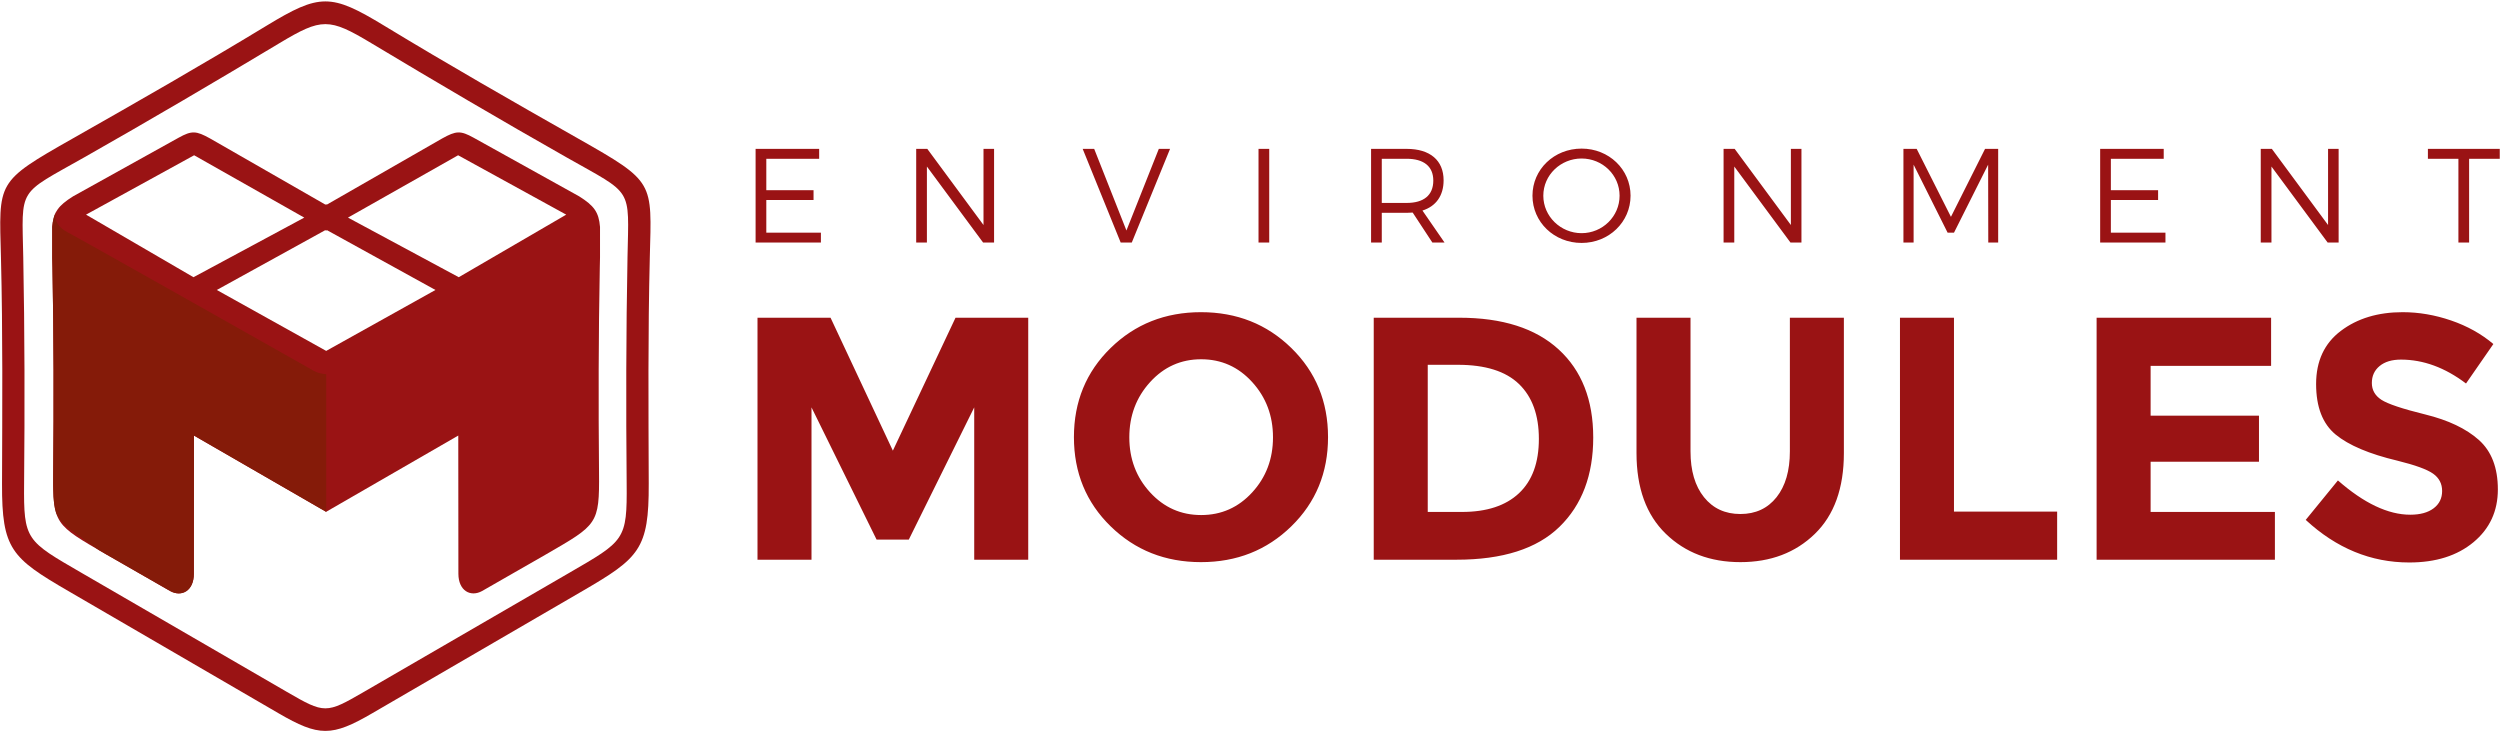
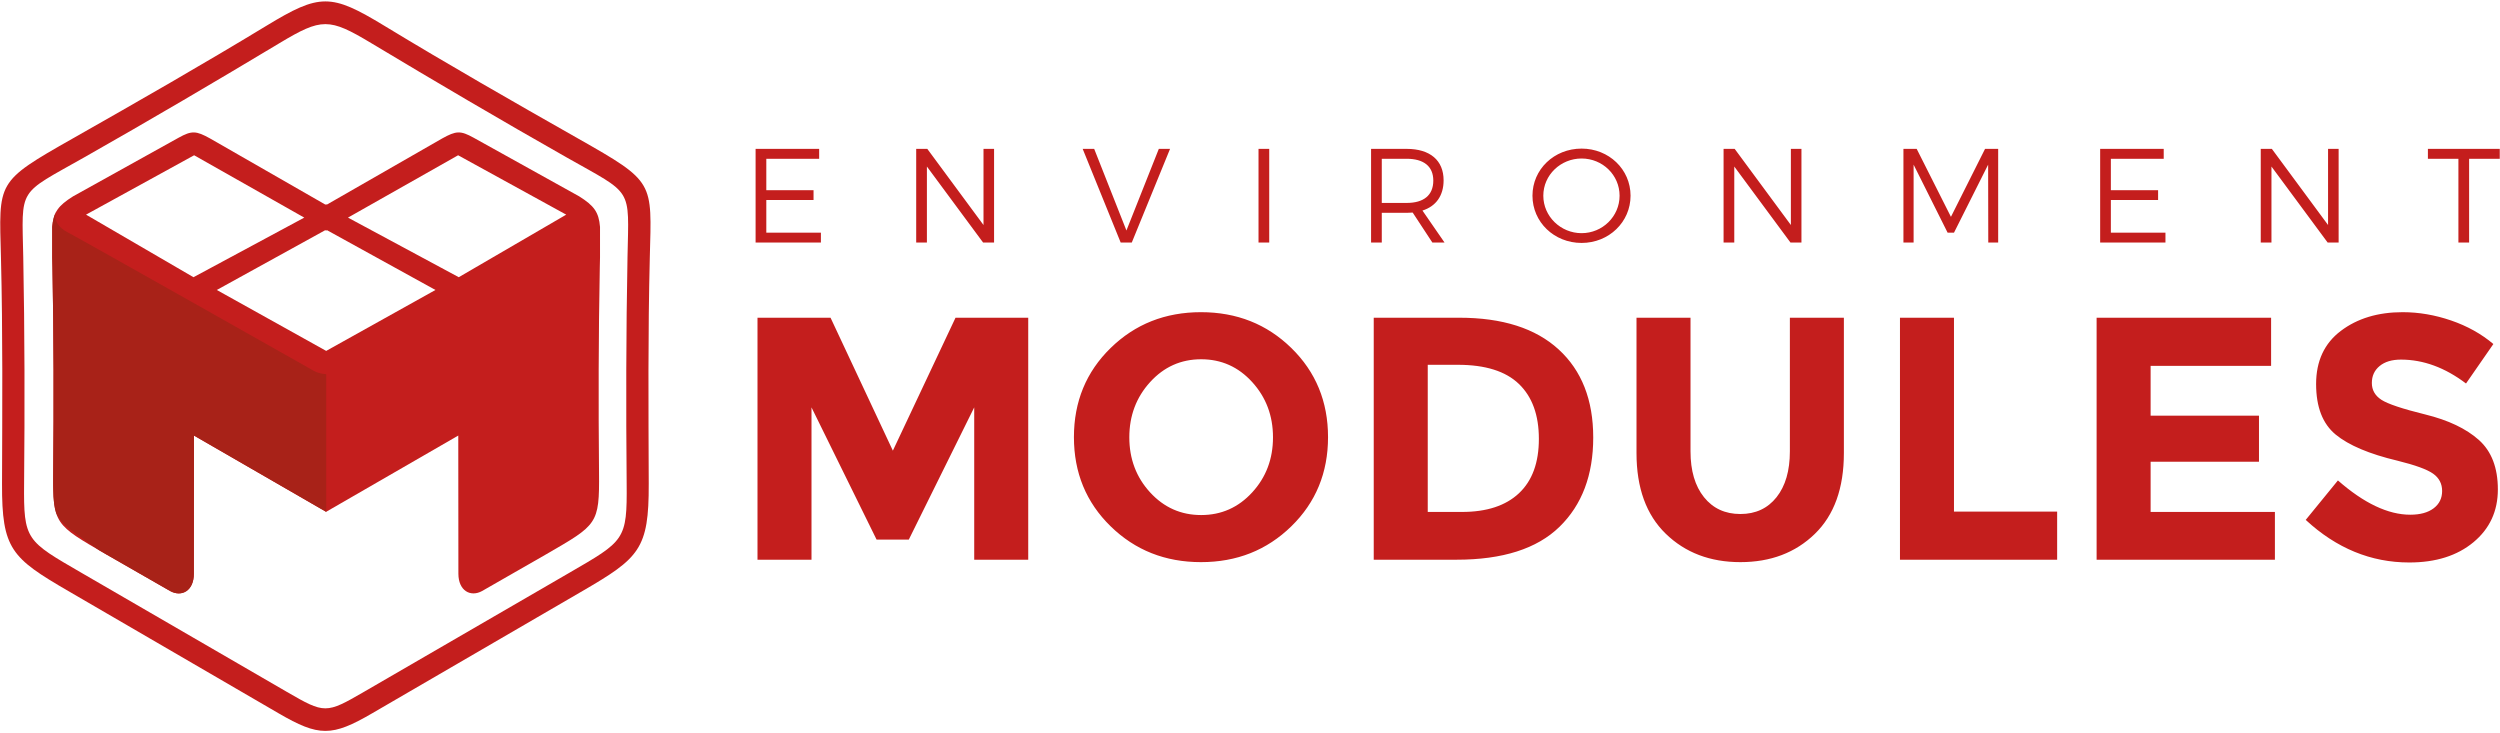
<svg xmlns="http://www.w3.org/2000/svg" viewBox="0 0 901.333 264" height="264" width="901.333" xml:space="preserve" id="svg2" version="1.1">
  <defs id="defs6" />
  <g transform="matrix(1.333333,0,0,-1.333333,0,264)" id="g10">
    <g transform="scale(0.1)" id="g12">
-       <path id="path14" style="fill:#9a1314;fill-opacity:1;fill-rule:nonzero;stroke:none" d="m 2043.14,1577.45 v -253.27 h 176.59 v 26.77 H 2072.1 v 88.28 h 127.72 v 26.42 H 2072.1 v 85.03 h 142.91 v 26.77 z m 434.25,0 v -253.27 h 28.95 v 205.51 l 151.96,-205.51 h 29.67 v 253.27 h -28.58 v -205.88 l -151.97,205.88 z m 450.16,0 102.77,-253.27 h 30.03 l 103.48,253.27 h -30.39 l -87.56,-220.71 -87.21,220.71 z m 475.49,0 V 1324.18 H 3432 v 253.27 z m 502.98,-253.27 -59.7,86.48 c 36.55,11.57 57.18,40.15 57.18,81.76 0,53.92 -36.54,85.03 -99.86,85.03 h -96.26 v -253.27 h 28.96 v 80.33 h 67.3 c 5.78,0 11.21,0.36 16.27,0.72 l 53.19,-81.05 z m -169.68,107.1 v 119.4 h 67.3 c 45.95,0 72,-20.26 72,-58.98 0,-39.8 -26.05,-60.42 -72,-60.42 z m 540.26,146.9 c -74.18,0 -132.8,-56.08 -132.8,-127.37 0,-71.27 58.62,-127.71 132.8,-127.71 73.81,0 132.42,56.44 132.42,127.71 0,71.29 -58.61,127.37 -132.42,127.37 z m 0,-26.78 c 56.44,0 102.75,-44.51 102.75,-100.59 0,-56.07 -46.31,-101.29 -102.75,-101.29 -56.45,0 -103.48,45.22 -103.48,101.29 0,56.08 47.03,100.59 103.48,100.59 z m 383.94,26.05 v -253.27 h 28.95 v 205.51 l 151.96,-205.51 h 29.67 v 253.27 h -28.58 v -205.88 l -151.97,205.88 z m 486.34,0 v -253.27 h 27.51 v 210.59 l 91.9,-183.82 h 17.37 l 92.26,183.82 0.36,-210.59 h 26.78 v 253.27 h -35.47 l -92.25,-183.81 -92.63,183.81 z m 531.94,0 v -253.27 h 176.58 v 26.77 h -147.62 v 88.28 h 127.71 v 26.42 h -127.71 v 85.03 h 142.91 v 26.77 z m 434.24,0 v -253.27 h 28.96 v 205.51 l 151.95,-205.51 h 29.68 v 253.27 h -28.58 v -205.88 l -151.97,205.88 z m 451.99,0 v -26.77 h 82.49 v -226.5 h 28.95 v 226.5 h 82.85 v 26.77 h -194.29" />
-       <path id="path16" style="fill:#9a1314;fill-opacity:1;fill-rule:nonzero;stroke:none" d="M 2634.29,878.438 2457.36,520.844 h -87.04 L 2194.3,878.438 V 466.539 h -146.03 v 654.351 h 197.53 l 168.5,-359.476 169.44,359.476 h 196.59 V 466.539 h -146.04 z m 807.88,-80.977 c 0,58.367 -18.72,108.125 -56.16,149.305 -37.46,41.211 -83.48,61.784 -138.08,61.784 -54.61,0 -100.63,-20.573 -138.09,-61.784 -37.44,-41.18 -56.16,-90.938 -56.16,-149.305 0,-58.336 18.72,-107.977 56.16,-148.836 37.46,-40.883 83.48,-61.312 138.09,-61.312 54.6,0 100.62,20.429 138.08,61.312 37.44,40.859 56.16,90.5 56.16,148.836 z m 49.61,-240.57 c -66.15,-64.618 -147.6,-96.899 -244.32,-96.899 -96.74,0 -178.19,32.281 -244.33,96.899 -66.15,64.586 -99.23,144.937 -99.23,241.047 0,96.093 33.08,176.453 99.23,241.042 66.14,64.61 147.59,96.89 244.33,96.89 96.72,0 178.17,-32.28 244.32,-96.89 66.15,-64.589 99.23,-144.949 99.23,-241.042 0,-96.11 -33.08,-176.461 -99.23,-241.047 z m 454.02,563.999 c 116.71,0 206.26,-28.53 268.67,-85.66 62.41,-57.097 93.62,-136.511 93.62,-238.238 0,-101.726 -30.43,-182.234 -91.27,-241.515 -60.84,-59.289 -153.69,-88.938 -278.5,-88.938 h -223.74 v 654.351 z m 7.49,-525.179 c 66.77,0 118.12,16.859 154,50.555 35.9,33.726 53.82,82.711 53.82,146.984 0,64.289 -17.92,113.75 -53.82,148.383 -35.88,34.64 -90.97,51.945 -165.23,51.945 h -81.45 V 595.711 Z m 654.36,39.805 c 24.34,-30.282 57.1,-45.407 98.3,-45.407 41.18,0 73.79,15.125 97.82,45.407 24.02,30.265 36.04,71.625 36.04,124.031 v 361.343 h 146.04 V 754.867 c 0,-94.859 -26.21,-167.726 -78.65,-218.586 -52.41,-50.875 -119.5,-76.289 -201.25,-76.289 -81.77,0 -149.01,25.586 -201.74,76.766 -52.74,51.172 -79.1,123.867 -79.1,218.109 v 366.023 h 146.04 V 759.547 c 0,-52.406 12.15,-93.766 36.5,-124.031 z m 529.86,-168.977 v 654.351 h 146.04 V 596.656 h 278.97 V 466.539 Z M 6141.06,1120.89 V 990.773 H 5815.27 V 855.977 h 293.01 V 731.461 h -293.01 v -135.75 h 336.08 V 466.539 h -482.12 v 654.351 z m 351.03,-113.25 c -24.32,0 -43.52,-5.78 -57.57,-17.335 -14.04,-11.555 -21.05,-26.821 -21.05,-45.867 0,-19.04 8.58,-34.165 25.73,-45.391 17.16,-11.234 56.81,-24.5 118.89,-39.797 62.11,-15.297 110.31,-38.234 144.64,-68.805 34.32,-30.57 51.48,-75.203 51.48,-133.867 0,-58.656 -22,-106.258 -65.98,-142.758 -44.01,-36.523 -101.9,-54.765 -173.65,-54.765 -103.62,0 -196.91,38.375 -279.92,115.14 l 87.07,106.711 c 70.52,-61.781 135.72,-92.679 195.65,-92.679 26.83,0 47.9,5.773 63.17,17.336 15.3,11.546 22.96,27.14 22.96,46.804 0,19.664 -8.13,35.258 -24.35,46.813 -16.23,11.531 -48.37,23.234 -96.42,35.109 -76.14,18.07 -131.85,41.656 -167.11,70.656 -35.25,29.039 -52.88,74.578 -52.88,136.688 0,62.087 22.31,109.997 66.94,143.687 44.6,33.72 100.32,50.55 167.09,50.55 43.68,0 87.37,-7.49 131.06,-22.46 43.68,-14.98 81.77,-36.21 114.22,-63.65 L 6668.1,943.023 c -56.8,43.063 -115.46,64.617 -176.01,64.617" />
-       <path id="path18" style="fill:#9a1314;fill-opacity:1;fill-rule:evenodd;stroke:none" d="m 881.828,1427.66 1.856,-1.01 c 104.457,60.05 207.326,118.83 311.786,178.87 38.04,21.19 49.7,21.68 85.15,2.13 L 1566,1449.13 c 40.36,-25.33 53.15,-42.79 56.44,-82.69 v -82.75 l -0.58,-26.21 c -3.56,-185.01 -3.77,-371.175 -2.09,-555.574 1.29,-139.656 -4.77,-140.648 -142.13,-220.258 -62.5,-36.25 -111.64,-63.57 -174.16,-99.812 -31.32,-17.195 -63.99,0.891 -63.99,46.852 l -0.31,373.585 -357.352,-206.25 -357.348,206.25 -0.312,-373.585 c 0,-45.961 -32.668,-64.047 -63.992,-46.852 -62.516,36.242 -111.656,63.562 -174.16,99.812 -137.352,79.61 -143.418,80.602 -142.129,220.258 1.687,184.399 1.476,370.564 -2.082,555.574 l -0.582,26.21 v 82.75 c 3.289,39.9 16.074,57.36 56.437,82.69 l 285.379,158.52 c 35.445,19.55 47.109,19.06 85.152,-2.13 104.457,-60.04 207.325,-118.82 311.782,-178.87 z m 0.199,-396.5 295.413,164.75 -293.245,161.7 -1.871,-1.06 -0.496,0.29 -0.496,-0.29 -1.871,1.06 -293.242,-161.7 z m -358.836,199.27 299.536,161.15 -297.805,168.58 -292.309,-160.57 z m 717.279,0 -299.54,161.15 297.81,168.58 292.31,-160.57 -290.58,-169.16" />
-       <path id="path20" style="fill:#851b09;fill-opacity:1;fill-rule:evenodd;stroke:none" d="m 882.098,596.18 -0.27,-0.157 -357.348,206.25 -0.312,-373.585 c 0,-45.961 -32.668,-64.047 -63.992,-46.852 -62.516,36.242 -111.656,63.562 -174.16,99.812 l -18.993,11.008 c -68.285,49.633 -100.839,66.813 -115.695,101.594 -7.398,24.547 -7.91,56.977 -7.441,107.656 1.687,184.399 1.476,370.564 -2.082,555.574 l -0.582,26.21 v 82.75 c 1.375,16.75 4.437,29.54 10.504,40.63 -7.997,-21.97 7.582,-43.4 31.121,-55.22 26.578,-13.33 658.203,-370.334 658.203,-370.334 4.449,-2.758 17.844,-11.93 41.047,-13.305 V 596.18" />
-       <path id="path22" style="fill:#9a1314;fill-opacity:1;fill-rule:nonzero;stroke:none" d="m 2.594,1283.7 c -5.23,206.17 -14.625,203.39 193.976,321.77 175.309,99.42 351.95,200.42 524.493,305.23 143.687,87.29 173.847,87.29 317.537,0 172.54,-104.81 349.19,-205.81 524.49,-305.23 208.61,-118.38 199.21,-115.6 193.98,-321.77 -5.15,-204.65 -3.55,-408.903 -2.89,-612.333 0.56,-175.82 -25.26,-200.015 -179,-289.406 L 1006.47,51.305 c -109.263,-63.539 -144.017,-63.539 -253.275,0 L 184.48,381.961 C 30.742,471.352 4.918,495.547 5.484,671.367 6.137,874.797 7.738,1079.05 2.594,1283.7 Z M 756.242,1863.63 C 582.973,1759.62 404.266,1654.52 228.262,1554.76 46.02,1451.46 59.203,1476.11 62.887,1284.5 66.801,1080.8 67.039,875.844 65.168,672.828 63.754,519.063 70.441,517.984 221.656,430.32 L 775.813,109.063 c 102.175,-59.219 105.859,-59.219 208.035,0 L 1538.01,430.32 c 151.21,87.664 157.9,88.743 156.48,242.508 -1.87,203.016 -1.63,407.972 2.28,611.672 3.69,191.61 16.87,166.96 -165.37,270.26 -176,99.76 -354.71,204.86 -527.98,308.87 -113.514,68.15 -133.666,68.15 -247.178,0" />
+       <path id="path14" style="fill:#c41e1d;fill-opacity:1;fill-rule:nonzero;stroke:none" d="m 2043.14,1577.45 v -253.27 h 176.59 v 26.77 H 2072.1 v 88.28 h 127.72 v 26.42 H 2072.1 v 85.03 h 142.91 v 26.77 z m 434.25,0 v -253.27 h 28.95 v 205.51 l 151.96,-205.51 h 29.67 v 253.27 h -28.58 v -205.88 l -151.97,205.88 z m 450.16,0 102.77,-253.27 h 30.03 l 103.48,253.27 h -30.39 l -87.56,-220.71 -87.21,220.71 z m 475.49,0 V 1324.18 H 3432 v 253.27 z m 502.98,-253.27 -59.7,86.48 c 36.55,11.57 57.18,40.15 57.18,81.76 0,53.92 -36.54,85.03 -99.86,85.03 h -96.26 v -253.27 h 28.96 v 80.33 h 67.3 c 5.78,0 11.21,0.36 16.27,0.72 l 53.19,-81.05 z m -169.68,107.1 v 119.4 h 67.3 c 45.95,0 72,-20.26 72,-58.98 0,-39.8 -26.05,-60.42 -72,-60.42 z m 540.26,146.9 c -74.18,0 -132.8,-56.08 -132.8,-127.37 0,-71.27 58.62,-127.71 132.8,-127.71 73.81,0 132.42,56.44 132.42,127.71 0,71.29 -58.61,127.37 -132.42,127.37 z m 0,-26.78 c 56.44,0 102.75,-44.51 102.75,-100.59 0,-56.07 -46.31,-101.29 -102.75,-101.29 -56.45,0 -103.48,45.22 -103.48,101.29 0,56.08 47.03,100.59 103.48,100.59 z m 383.94,26.05 v -253.27 h 28.95 v 205.51 l 151.96,-205.51 h 29.67 v 253.27 h -28.58 v -205.88 l -151.97,205.88 z m 486.34,0 v -253.27 h 27.51 v 210.59 l 91.9,-183.82 h 17.37 l 92.26,183.82 0.36,-210.59 h 26.78 v 253.27 h -35.47 l -92.25,-183.81 -92.63,183.81 z m 531.94,0 v -253.27 h 176.58 v 26.77 h -147.62 v 88.28 h 127.71 v 26.42 h -127.71 v 85.03 h 142.91 v 26.77 z m 434.24,0 v -253.27 h 28.96 v 205.51 l 151.95,-205.51 h 29.68 v 253.27 h -28.58 v -205.88 l -151.97,205.88 z m 451.99,0 v -26.77 h 82.49 v -226.5 h 28.95 v 226.5 h 82.85 v 26.77 h -194.29" />
+       <path id="path16" style="fill:#c41e1d;fill-opacity:1;fill-rule:nonzero;stroke:none" d="M 2634.29,878.438 2457.36,520.844 h -87.04 L 2194.3,878.438 V 466.539 h -146.03 v 654.351 h 197.53 l 168.5,-359.476 169.44,359.476 h 196.59 V 466.539 h -146.04 z m 807.88,-80.977 c 0,58.367 -18.72,108.125 -56.16,149.305 -37.46,41.211 -83.48,61.784 -138.08,61.784 -54.61,0 -100.63,-20.573 -138.09,-61.784 -37.44,-41.18 -56.16,-90.938 -56.16,-149.305 0,-58.336 18.72,-107.977 56.16,-148.836 37.46,-40.883 83.48,-61.312 138.09,-61.312 54.6,0 100.62,20.429 138.08,61.312 37.44,40.859 56.16,90.5 56.16,148.836 z m 49.61,-240.57 c -66.15,-64.618 -147.6,-96.899 -244.32,-96.899 -96.74,0 -178.19,32.281 -244.33,96.899 -66.15,64.586 -99.23,144.937 -99.23,241.047 0,96.093 33.08,176.453 99.23,241.042 66.14,64.61 147.59,96.89 244.33,96.89 96.72,0 178.17,-32.28 244.32,-96.89 66.15,-64.589 99.23,-144.949 99.23,-241.042 0,-96.11 -33.08,-176.461 -99.23,-241.047 z m 454.02,563.999 c 116.71,0 206.26,-28.53 268.67,-85.66 62.41,-57.097 93.62,-136.511 93.62,-238.238 0,-101.726 -30.43,-182.234 -91.27,-241.515 -60.84,-59.289 -153.69,-88.938 -278.5,-88.938 h -223.74 v 654.351 z m 7.49,-525.179 c 66.77,0 118.12,16.859 154,50.555 35.9,33.726 53.82,82.711 53.82,146.984 0,64.289 -17.92,113.75 -53.82,148.383 -35.88,34.64 -90.97,51.945 -165.23,51.945 h -81.45 V 595.711 Z m 654.36,39.805 c 24.34,-30.282 57.1,-45.407 98.3,-45.407 41.18,0 73.79,15.125 97.82,45.407 24.02,30.265 36.04,71.625 36.04,124.031 v 361.343 h 146.04 V 754.867 c 0,-94.859 -26.21,-167.726 -78.65,-218.586 -52.41,-50.875 -119.5,-76.289 -201.25,-76.289 -81.77,0 -149.01,25.586 -201.74,76.766 -52.74,51.172 -79.1,123.867 -79.1,218.109 v 366.023 h 146.04 V 759.547 c 0,-52.406 12.15,-93.766 36.5,-124.031 z m 529.86,-168.977 v 654.351 h 146.04 V 596.656 h 278.97 V 466.539 Z M 6141.06,1120.89 V 990.773 H 5815.27 V 855.977 h 293.01 V 731.461 h -293.01 v -135.75 h 336.08 V 466.539 h -482.12 v 654.351 z m 351.03,-113.25 c -24.32,0 -43.52,-5.78 -57.57,-17.335 -14.04,-11.555 -21.05,-26.821 -21.05,-45.867 0,-19.04 8.58,-34.165 25.73,-45.391 17.16,-11.234 56.81,-24.5 118.89,-39.797 62.11,-15.297 110.31,-38.234 144.64,-68.805 34.32,-30.57 51.48,-75.203 51.48,-133.867 0,-58.656 -22,-106.258 -65.98,-142.758 -44.01,-36.523 -101.9,-54.765 -173.65,-54.765 -103.62,0 -196.91,38.375 -279.92,115.14 l 87.07,106.711 c 70.52,-61.781 135.72,-92.679 195.65,-92.679 26.83,0 47.9,5.773 63.17,17.336 15.3,11.546 22.96,27.14 22.96,46.804 0,19.664 -8.13,35.258 -24.35,46.813 -16.23,11.531 -48.37,23.234 -96.42,35.109 -76.14,18.07 -131.85,41.656 -167.11,70.656 -35.25,29.039 -52.88,74.578 -52.88,136.688 0,62.087 22.31,109.997 66.94,143.687 44.6,33.72 100.32,50.55 167.09,50.55 43.68,0 87.37,-7.49 131.06,-22.46 43.68,-14.98 81.77,-36.21 114.22,-63.65 L 6668.1,943.023 c -56.8,43.063 -115.46,64.617 -176.01,64.617" />
+       <path id="path18" style="fill:#c41e1d;fill-opacity:1;fill-rule:evenodd;stroke:none" d="m 881.828,1427.66 1.856,-1.01 c 104.457,60.05 207.326,118.83 311.786,178.87 38.04,21.19 49.7,21.68 85.15,2.13 L 1566,1449.13 c 40.36,-25.33 53.15,-42.79 56.44,-82.69 v -82.75 l -0.58,-26.21 c -3.56,-185.01 -3.77,-371.175 -2.09,-555.574 1.29,-139.656 -4.77,-140.648 -142.13,-220.258 -62.5,-36.25 -111.64,-63.57 -174.16,-99.812 -31.32,-17.195 -63.99,0.891 -63.99,46.852 l -0.31,373.585 -357.352,-206.25 -357.348,206.25 -0.312,-373.585 c 0,-45.961 -32.668,-64.047 -63.992,-46.852 -62.516,36.242 -111.656,63.562 -174.16,99.812 -137.352,79.61 -143.418,80.602 -142.129,220.258 1.687,184.399 1.476,370.564 -2.082,555.574 l -0.582,26.21 v 82.75 c 3.289,39.9 16.074,57.36 56.437,82.69 l 285.379,158.52 c 35.445,19.55 47.109,19.06 85.152,-2.13 104.457,-60.04 207.325,-118.82 311.782,-178.87 z m 0.199,-396.5 295.413,164.75 -293.245,161.7 -1.871,-1.06 -0.496,0.29 -0.496,-0.29 -1.871,1.06 -293.242,-161.7 z m -358.836,199.27 299.536,161.15 -297.805,168.58 -292.309,-160.57 z m 717.279,0 -299.54,161.15 297.81,168.58 292.31,-160.57 -290.58,-169.16" />
+       <path id="path20" style="fill:#a82218;fill-opacity:1;fill-rule:evenodd;stroke:none" d="m 882.098,596.18 -0.27,-0.157 -357.348,206.25 -0.312,-373.585 c 0,-45.961 -32.668,-64.047 -63.992,-46.852 -62.516,36.242 -111.656,63.562 -174.16,99.812 l -18.993,11.008 c -68.285,49.633 -100.839,66.813 -115.695,101.594 -7.398,24.547 -7.91,56.977 -7.441,107.656 1.687,184.399 1.476,370.564 -2.082,555.574 l -0.582,26.21 v 82.75 c 1.375,16.75 4.437,29.54 10.504,40.63 -7.997,-21.97 7.582,-43.4 31.121,-55.22 26.578,-13.33 658.203,-370.334 658.203,-370.334 4.449,-2.758 17.844,-11.93 41.047,-13.305 V 596.18" />
+       <path id="path22" style="fill:#c41e1d;fill-opacity:1;fill-rule:nonzero;stroke:none" d="m 2.594,1283.7 c -5.23,206.17 -14.625,203.39 193.976,321.77 175.309,99.42 351.95,200.42 524.493,305.23 143.687,87.29 173.847,87.29 317.537,0 172.54,-104.81 349.19,-205.81 524.49,-305.23 208.61,-118.38 199.21,-115.6 193.98,-321.77 -5.15,-204.65 -3.55,-408.903 -2.89,-612.333 0.56,-175.82 -25.26,-200.015 -179,-289.406 L 1006.47,51.305 c -109.263,-63.539 -144.017,-63.539 -253.275,0 L 184.48,381.961 C 30.742,471.352 4.918,495.547 5.484,671.367 6.137,874.797 7.738,1079.05 2.594,1283.7 Z M 756.242,1863.63 C 582.973,1759.62 404.266,1654.52 228.262,1554.76 46.02,1451.46 59.203,1476.11 62.887,1284.5 66.801,1080.8 67.039,875.844 65.168,672.828 63.754,519.063 70.441,517.984 221.656,430.32 L 775.813,109.063 c 102.175,-59.219 105.859,-59.219 208.035,0 L 1538.01,430.32 c 151.21,87.664 157.9,88.743 156.48,242.508 -1.87,203.016 -1.63,407.972 2.28,611.672 3.69,191.61 16.87,166.96 -165.37,270.26 -176,99.76 -354.71,204.86 -527.98,308.87 -113.514,68.15 -133.666,68.15 -247.178,0" />
    </g>
  </g>
</svg>
